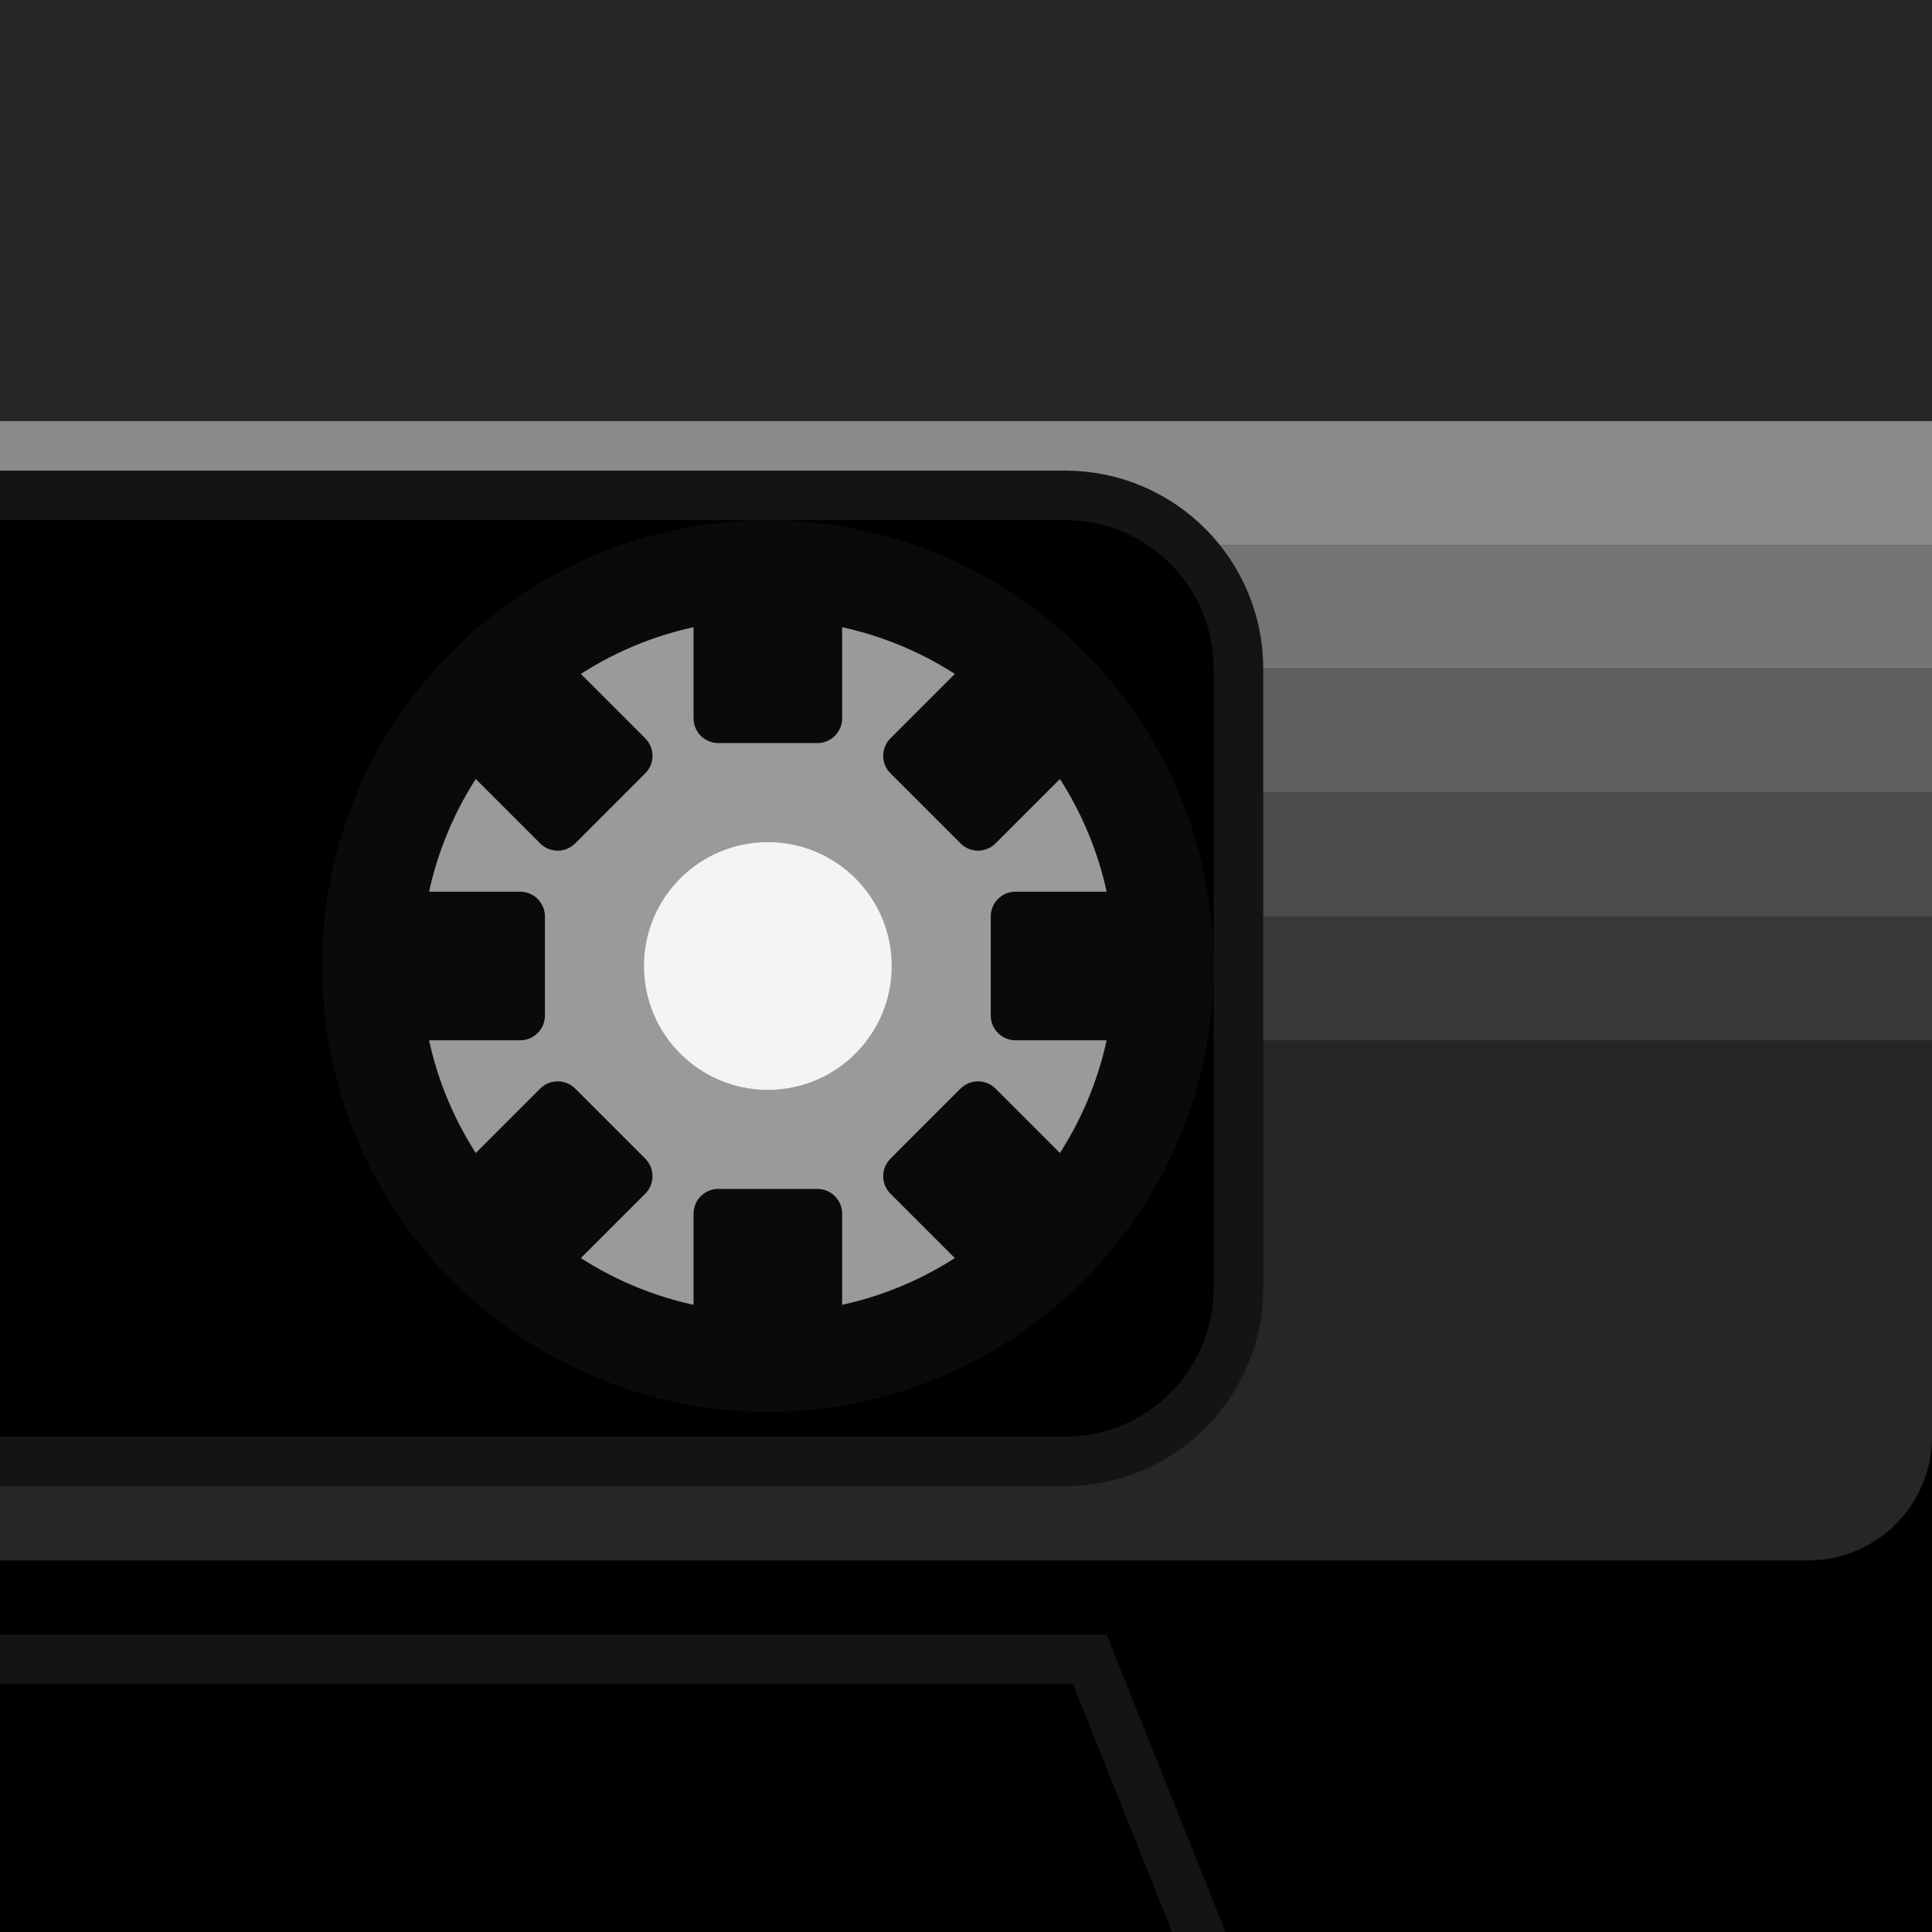
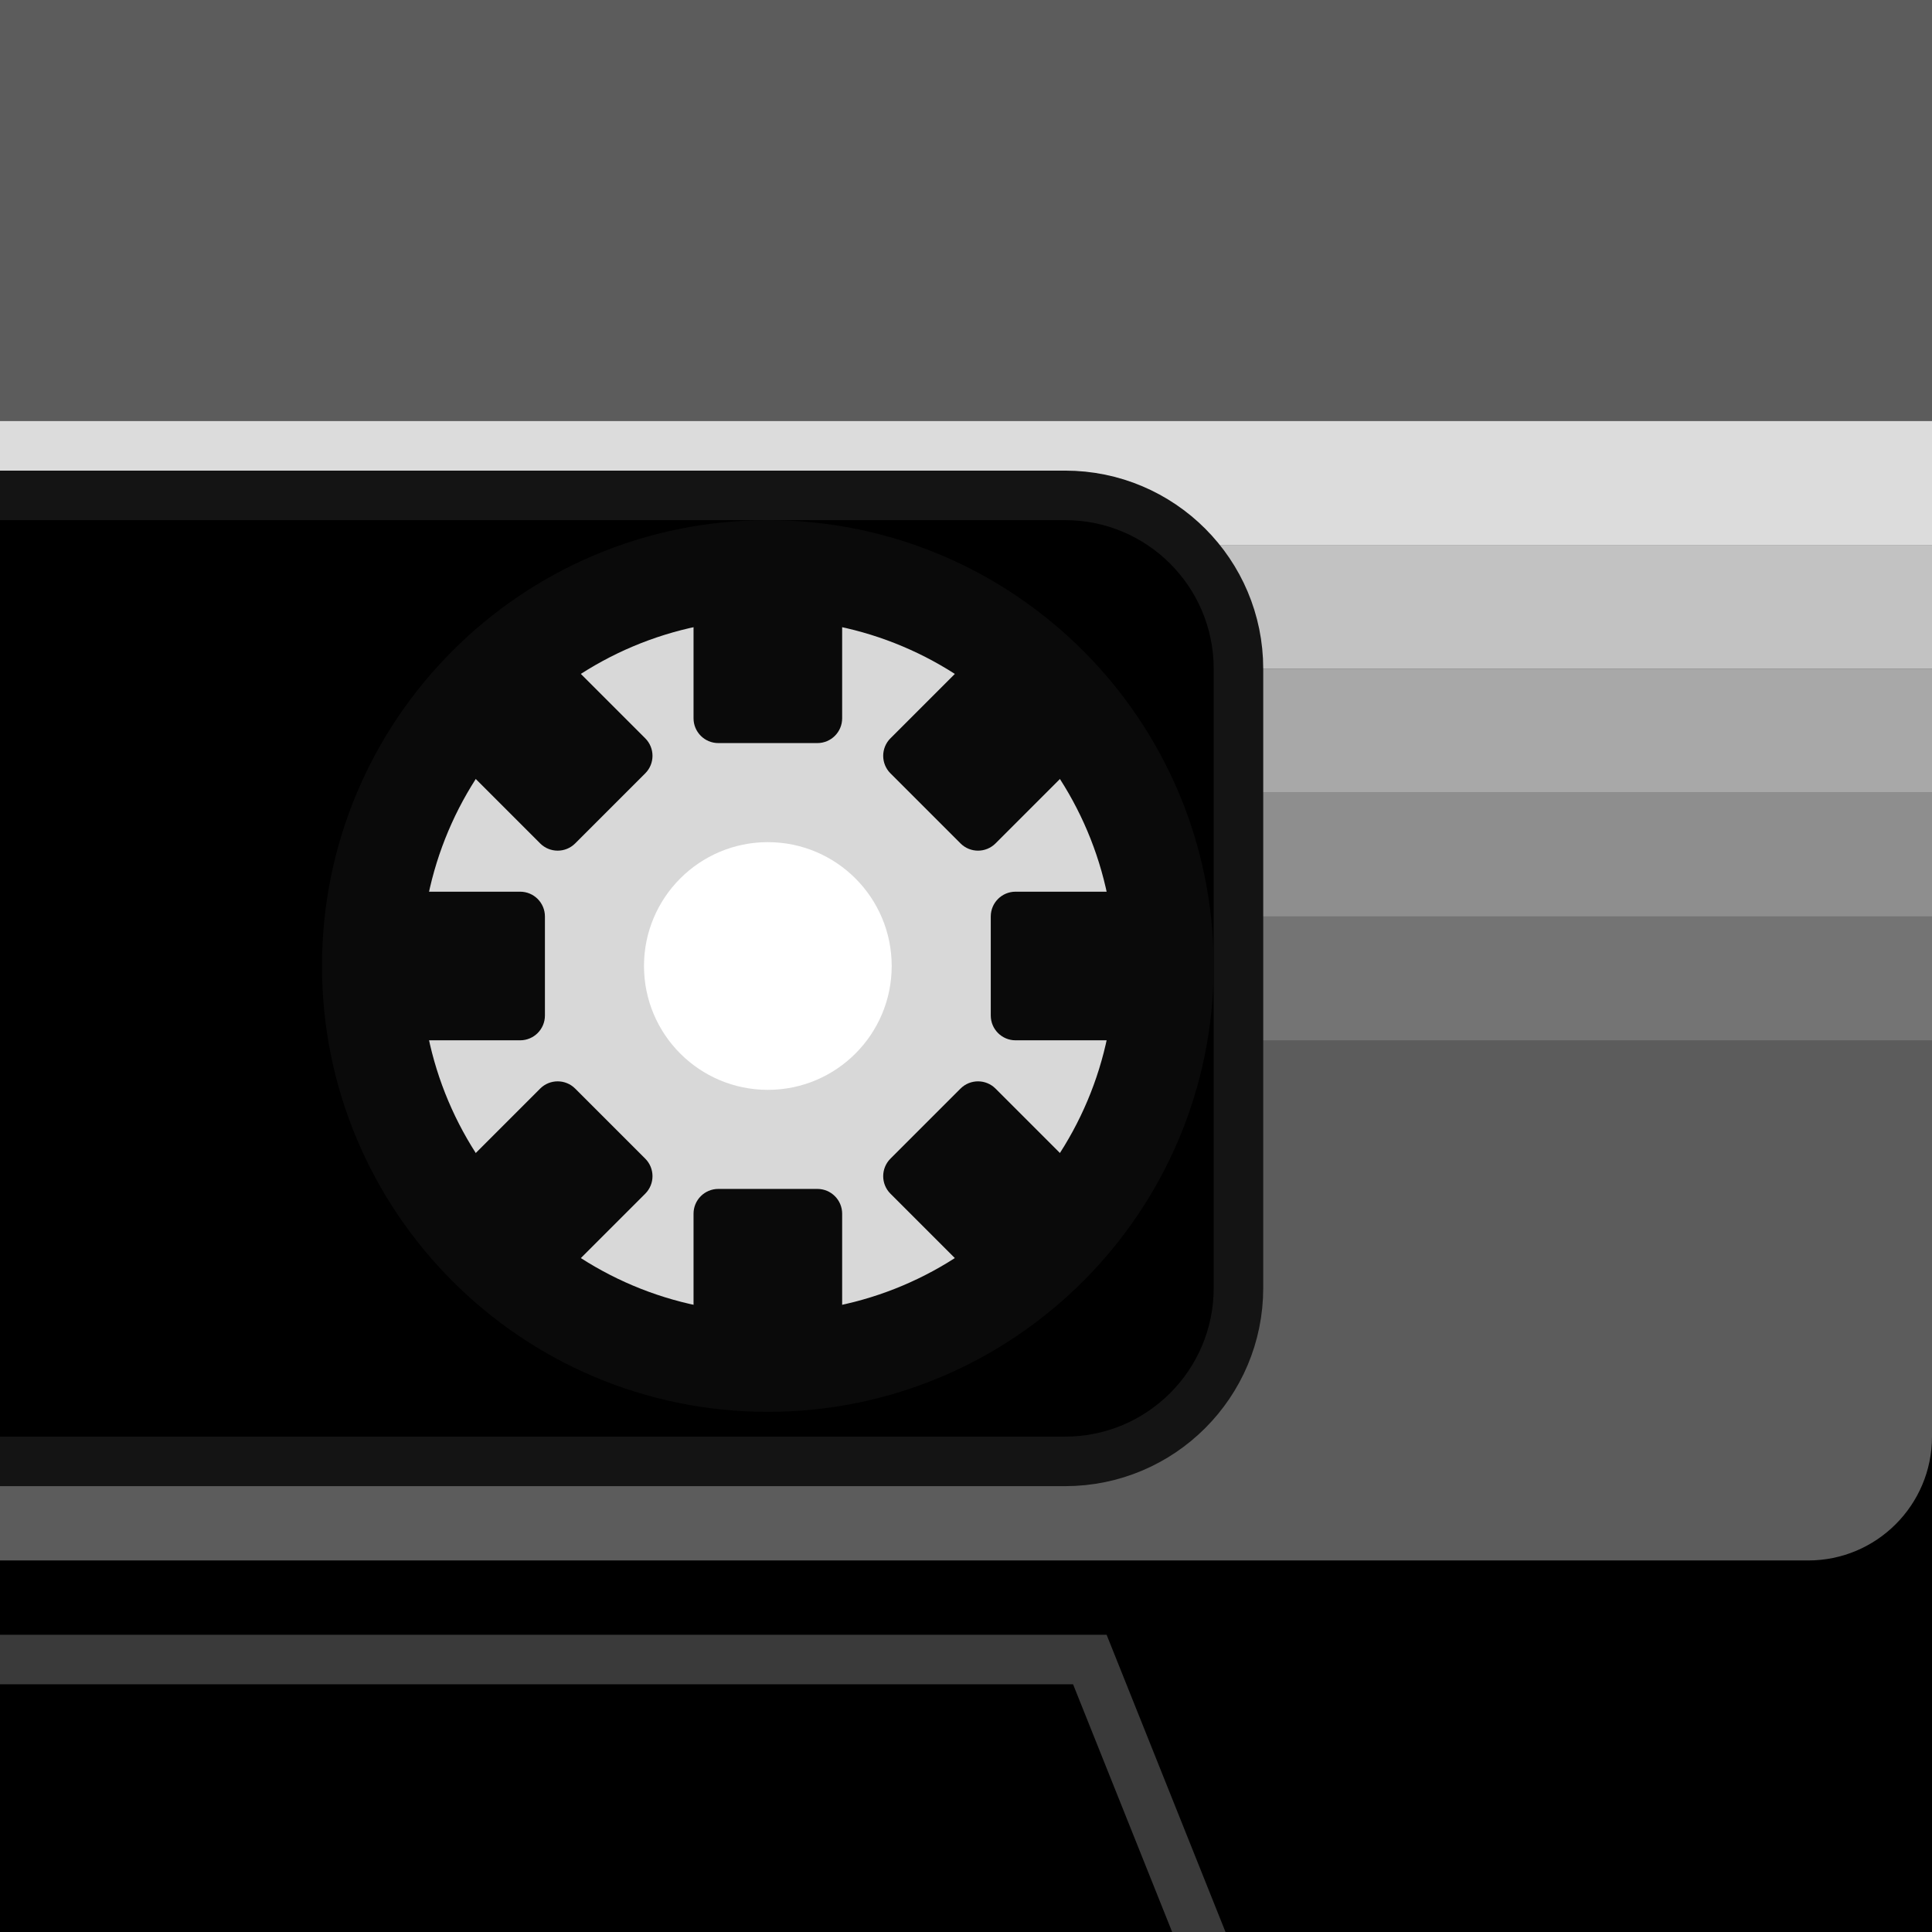
<svg xmlns="http://www.w3.org/2000/svg" viewBox="108 22 78 78" role="img" aria-label="Mixtape cassette reel, tinted and clear appearance">
  <rect x="0" y="0" width="200" height="128" fill="#000000" />
-   <rect x="14" y="12" width="172" height="73" rx="5" fill="#262626" />
-   <path fill="#8a8a8a" d="M14 39h172v5H14z" />
-   <path fill="#747474" d="M14 44h172v5H14z" />
-   <path fill="#5f5f5f" d="M14 49h172v5H14z" />
-   <path fill="#4b4b4b" d="M14 54h172v5H14z" />
-   <path fill="#393939" d="M14 59h172v5H14z" />
+   <rect x="14" y="12" width="172" height="73" rx="5" fill="#5c5c5c" />
+   <path fill="#dcdcdc" d="M14 39h172v5H14z" />
+   <path fill="#c2c2c2" d="M14 44h172v5H14z" />
+   <path fill="#a8a8a8" d="M14 49h172v5H14z" />
+   <path fill="#8e8e8e" d="M14 54h172v5H14z" />
+   <path fill="#747474" d="M14 59h172v5H14z" />
  <rect x="42" y="42" width="116" height="39" rx="7" fill="#000000" stroke="#141414" stroke-width="2" />
  <g transform="translate(139 61)">
-     <circle r="16" fill="#9a9a9a" stroke="#0a0a0a" stroke-width="4" />
+     <circle r="16" fill="#d8d8d8" stroke="#0a0a0a" stroke-width="4" />
    <g fill="#0a0a0a">
      <rect x="-3" y="-15" width="6" height="6" rx="1" />
      <rect x="-3" y="-15" width="6" height="6" rx="1" transform="rotate(45)" />
      <rect x="-3" y="-15" width="6" height="6" rx="1" transform="rotate(90)" />
      <rect x="-3" y="-15" width="6" height="6" rx="1" transform="rotate(135)" />
      <rect x="-3" y="-15" width="6" height="6" rx="1" transform="rotate(180)" />
      <rect x="-3" y="-15" width="6" height="6" rx="1" transform="rotate(225)" />
      <rect x="-3" y="-15" width="6" height="6" rx="1" transform="rotate(270)" />
      <rect x="-3" y="-15" width="6" height="6" rx="1" transform="rotate(315)" />
    </g>
-     <circle r="5" fill="#f4f4f4" />
+     <circle r="5" fill="#ffffff" />
  </g>
-   <path d="M48 89h104l12 30H36z" fill="#000000" stroke="#141414" stroke-width="2" />
+   <path d="M48 89h104l12 30H36z" fill="#000000" stroke="#3a3a3a" stroke-width="2" />
</svg>
